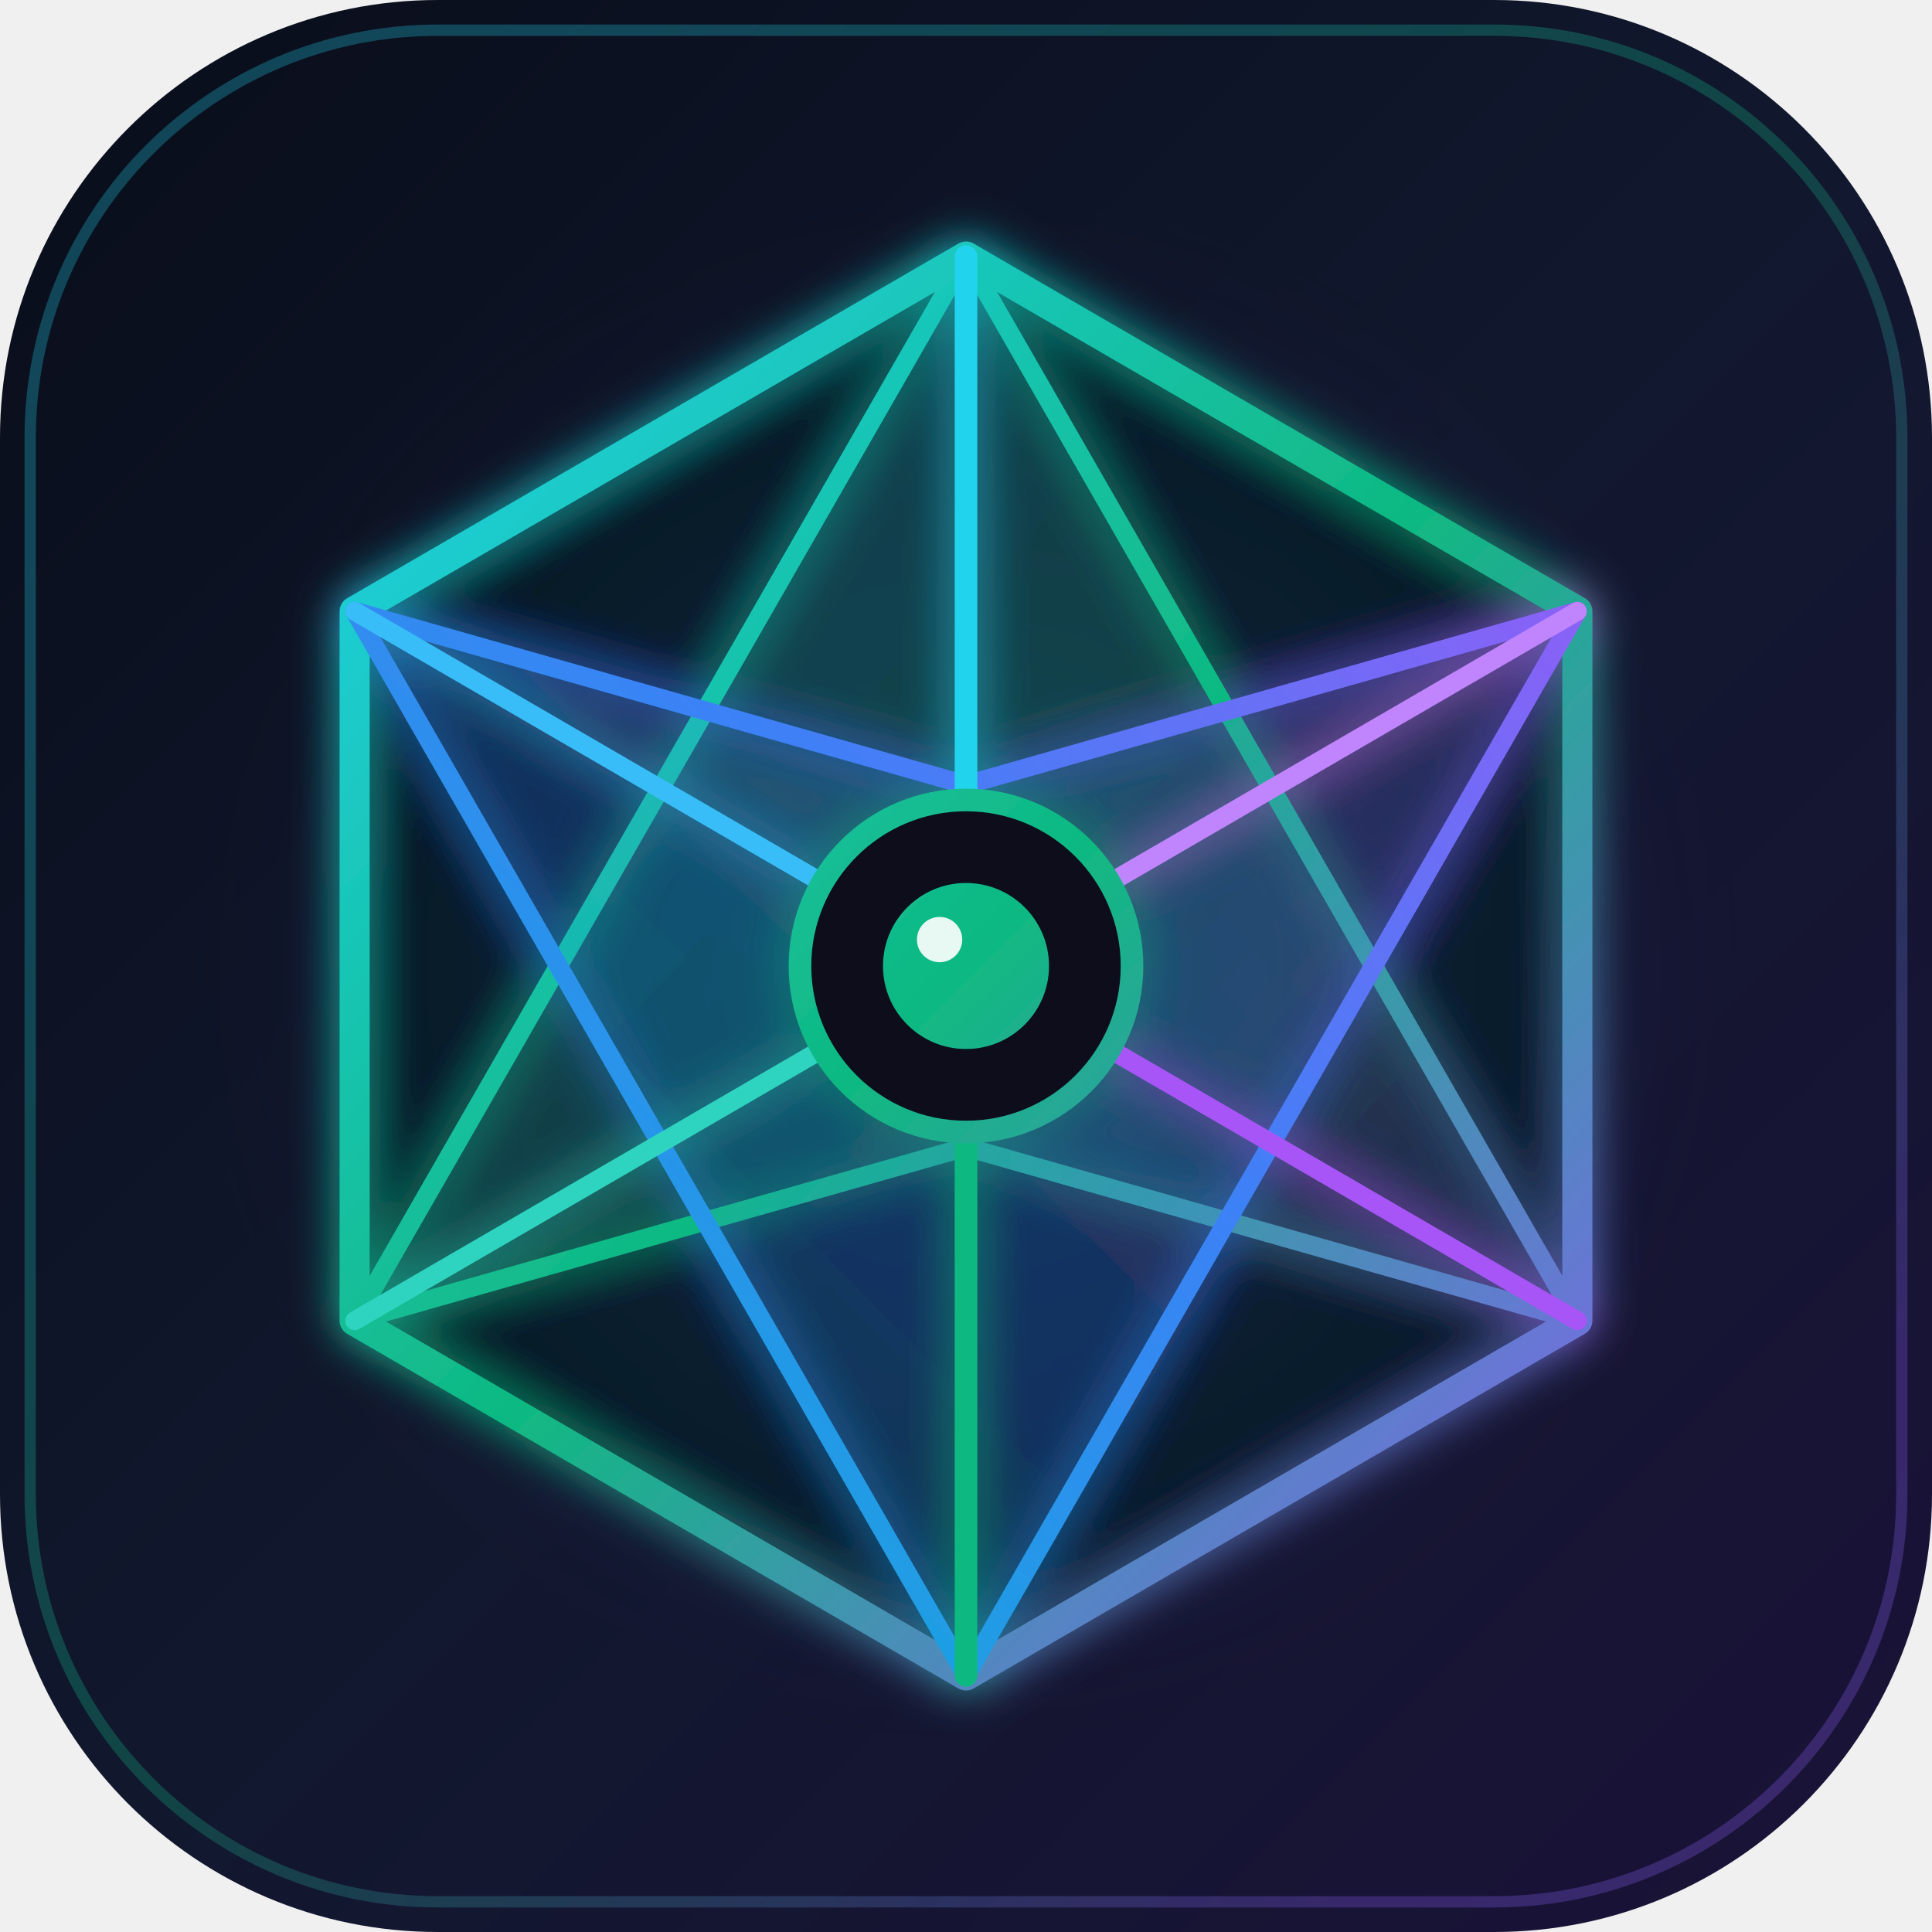
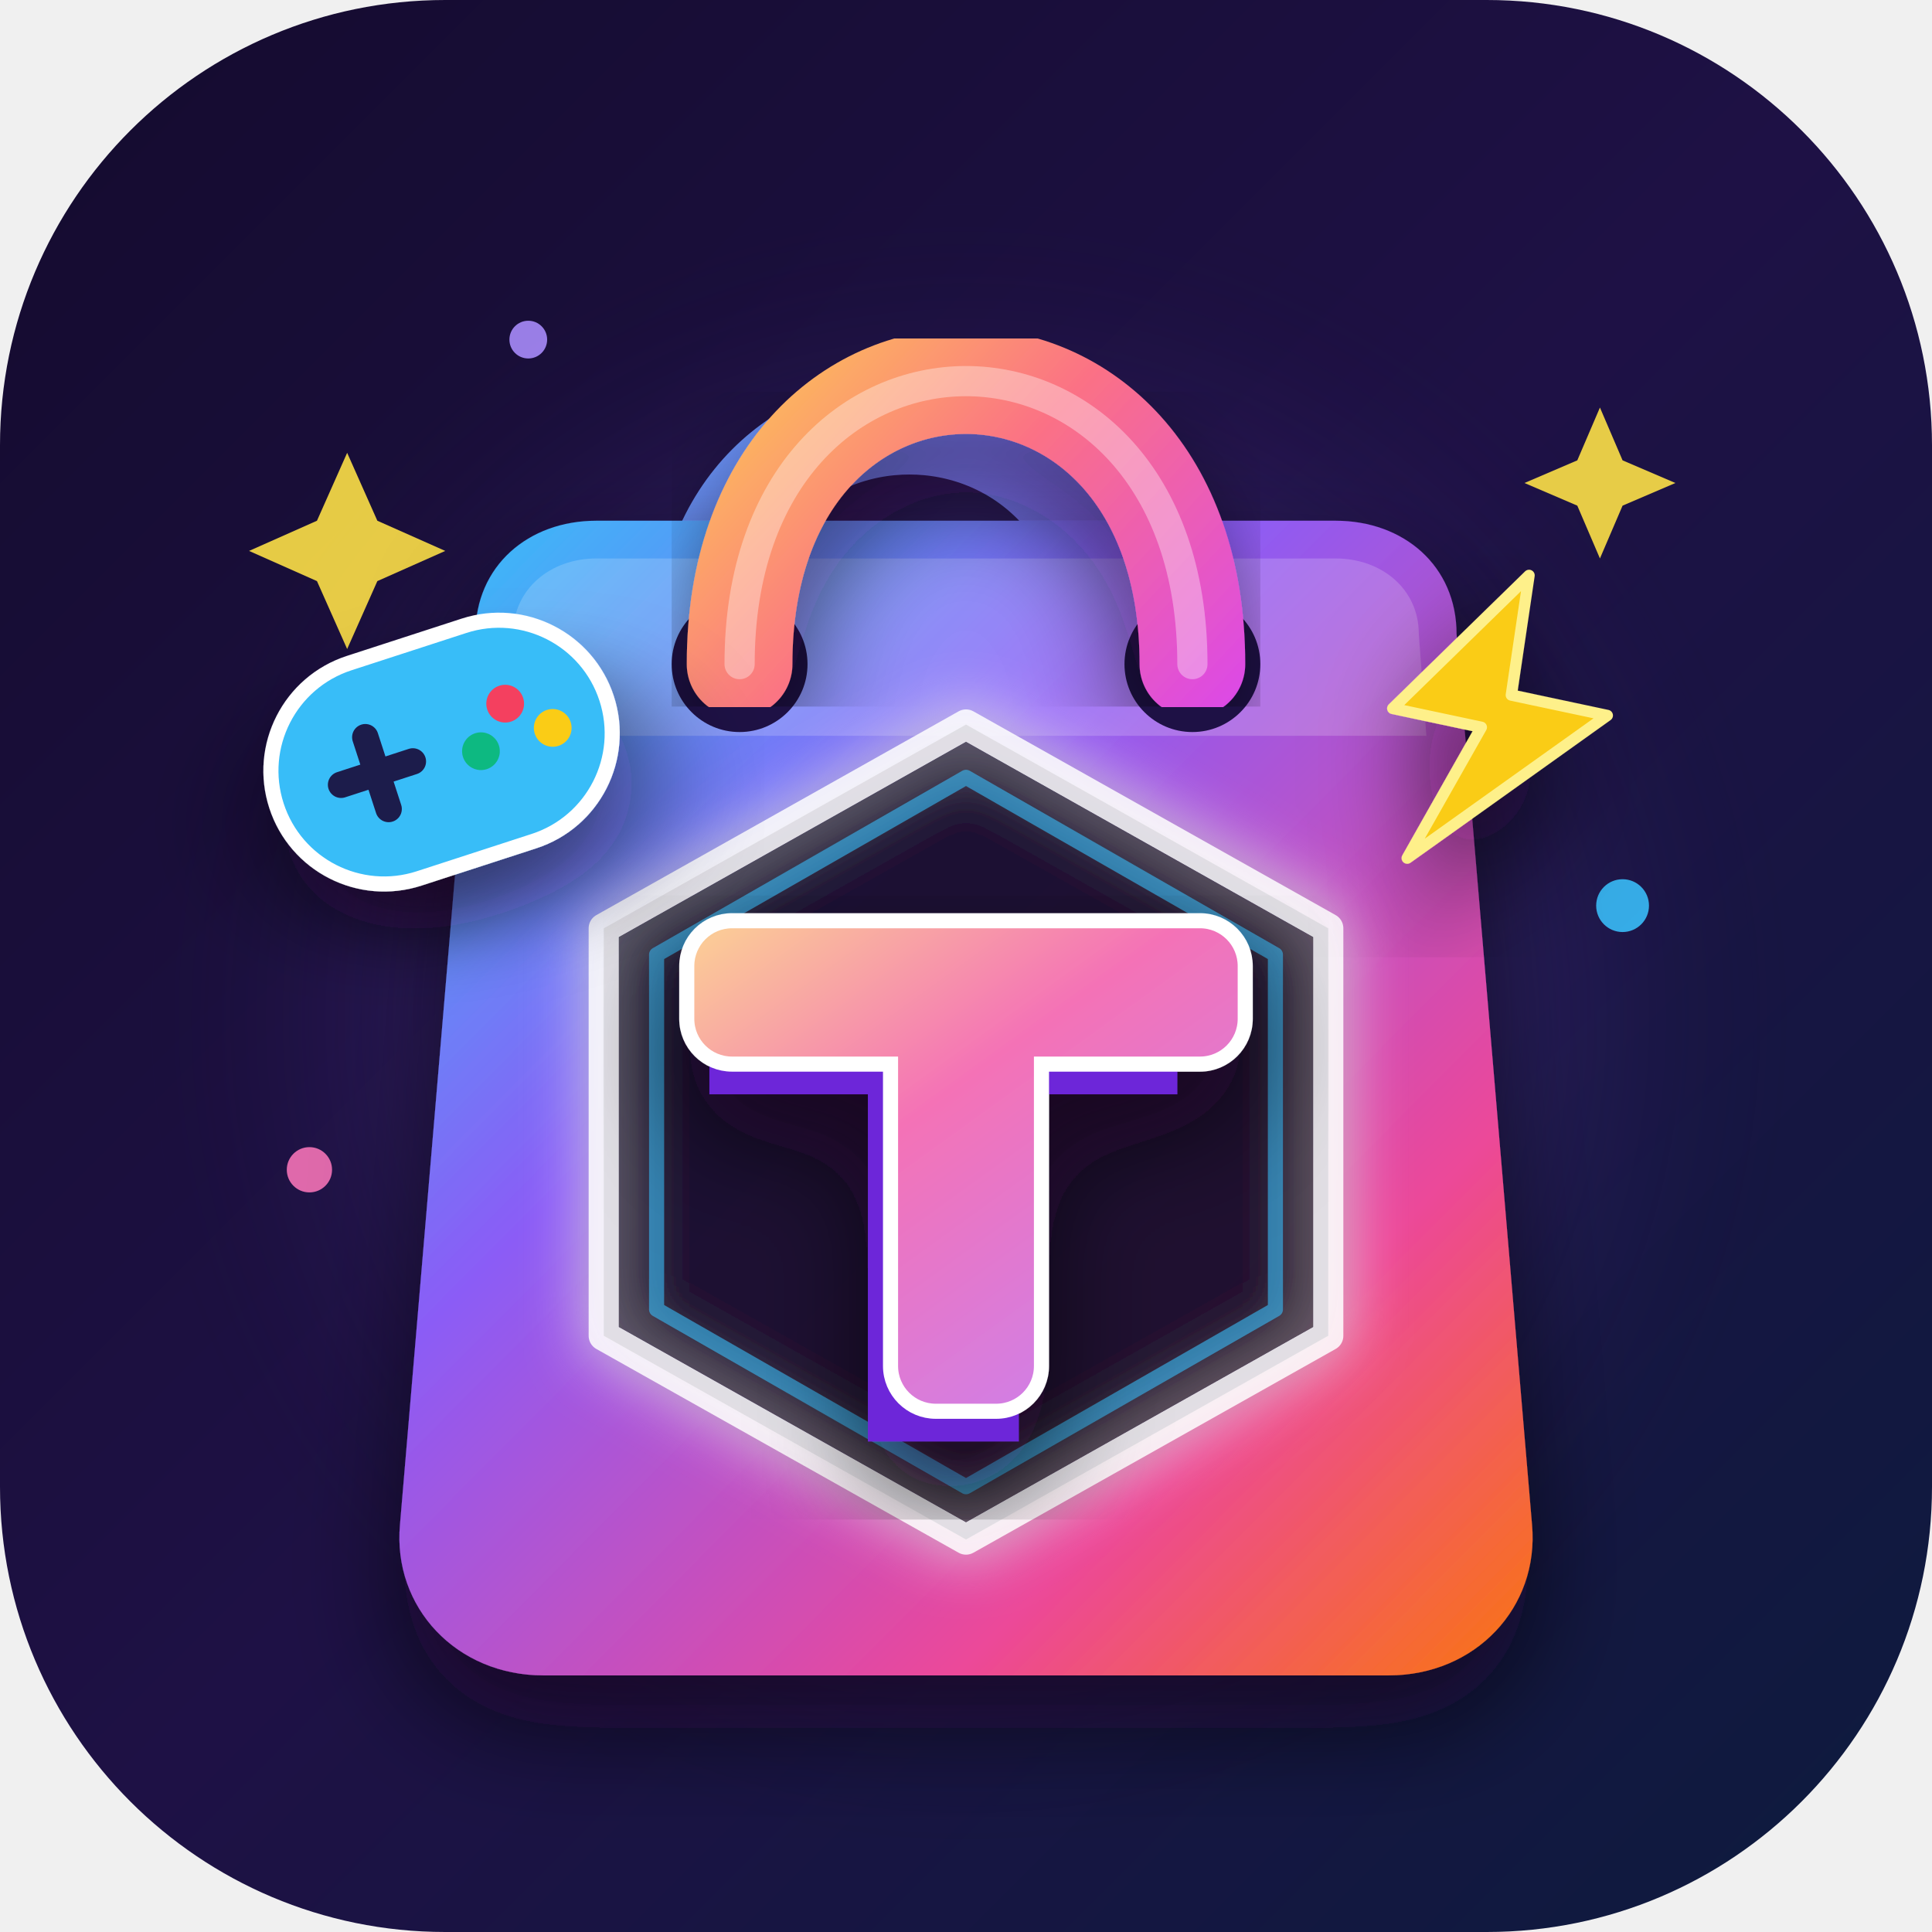
<svg xmlns="http://www.w3.org/2000/svg" viewBox="0 0 512 512" fill="none">
  <defs>
    <linearGradient id="bg" x1="0" y1="0" x2="512" y2="512" gradientUnits="userSpaceOnUse">
-       <stop offset="0%" stop-color="#090D1A" />
-       <stop offset="50%" stop-color="#11182E" />
-       <stop offset="100%" stop-color="#1A1238" />
+       <stop offset="0%" stop-color="#140B2E" />
+       <stop offset="50%" stop-color="#1E1145" />
+       <stop offset="100%" stop-color="#0D1B3E" />
    </linearGradient>
-     <linearGradient id="prismCyan" x1="80" y1="80" x2="432" y2="432" gradientUnits="userSpaceOnUse">
-       <stop offset="0%" stop-color="#22D3EE" />
-       <stop offset="50%" stop-color="#10B981" />
+     <radialGradient id="aura" cx="256" cy="270" r="220" gradientUnits="userSpaceOnUse">
+       <stop offset="0%" stop-color="#EC4899" stop-opacity="0.5" />
+       <stop offset="50%" stop-color="#8B5CF6" stop-opacity="0.25" />
+       <stop offset="100%" stop-color="#140B2E" stop-opacity="0" />
+     </radialGradient>
+     <linearGradient id="bagBody" x1="110" y1="150" x2="402" y2="440" gradientUnits="userSpaceOnUse">
+       <stop offset="0%" stop-color="#38BDF8" />
+       <stop offset="35%" stop-color="#8B5CF6" />
+       <stop offset="75%" stop-color="#EC4899" />
+       <stop offset="100%" stop-color="#F97316" />
+     </linearGradient>
+     <linearGradient id="handleBack" x1="180" y1="70" x2="310" y2="190" gradientUnits="userSpaceOnUse">
+       <stop offset="0%" stop-color="#60A5FA" />
      <stop offset="100%" stop-color="#8B5CF6" />
    </linearGradient>
-     <linearGradient id="prismViolet" x1="432" y1="80" x2="80" y2="432" gradientUnits="userSpaceOnUse">
-       <stop offset="0%" stop-color="#A855F7" />
-       <stop offset="50%" stop-color="#3B82F6" />
-       <stop offset="100%" stop-color="#06B6D4" />
+     <linearGradient id="handleFront" x1="190" y1="65" x2="330" y2="195" gradientUnits="userSpaceOnUse">
+       <stop offset="0%" stop-color="#FDE047" />
+       <stop offset="50%" stop-color="#FB7185" />
+       <stop offset="100%" stop-color="#D946EF" />
    </linearGradient>
-     <radialGradient id="glow" cx="256" cy="256" r="210" gradientUnits="userSpaceOnUse">
-       <stop offset="0%" stop-color="#06B6D4" stop-opacity="0.38" />
-       <stop offset="55%" stop-color="#8B5CF6" stop-opacity="0.16" />
-       <stop offset="100%" stop-color="#090D1A" stop-opacity="0" />
-     </radialGradient>
-     <filter id="neon" x="-20%" y="-20%" width="140%" height="140%">
-       <feGaussianBlur stdDeviation="6" result="blur" />
+     <linearGradient id="tGrad" x1="190" y1="210" x2="320" y2="390" gradientUnits="userSpaceOnUse">
+       <stop offset="0%" stop-color="#FEF08A" />
+       <stop offset="45%" stop-color="#F472B6" />
+       <stop offset="100%" stop-color="#C084FC" />
+     </linearGradient>
+     <filter id="shadow" x="-15%" y="-15%" width="130%" height="130%">
+       <feDropShadow dx="0" dy="14" stdDeviation="14" flood-color="#090418" flood-opacity="0.6" />
+     </filter>
+     <filter id="glow" x="-20%" y="-20%" width="140%" height="140%">
+       <feGaussianBlur stdDeviation="8" result="blur" />
      <feComposite in="SourceGraphic" in2="blur" operator="over" />
    </filter>
  </defs>
-   <rect width="512" height="512" rx="116" fill="url(#bg)" />
-   <rect x="8" y="8" width="496" height="496" rx="108" stroke="url(#prismCyan)" stroke-opacity="0.28" stroke-width="3" />
-   <circle cx="256" cy="256" r="210" fill="url(#glow)" />
-   <g filter="url(#neon)">
-     <polygon points="256,68 418,162 418,350 256,444 94,350 94,162" fill="#0F172A" fill-opacity="0.45" stroke="url(#prismCyan)" stroke-width="8" stroke-linejoin="round" />
-     <polygon points="256,68 337,209 418,350 256,304 94,350 175,209" fill="url(#prismCyan)" fill-opacity="0.16" stroke="url(#prismCyan)" stroke-width="5" stroke-linejoin="round" />
-     <polygon points="418,162 337,303 256,444 175,303 94,162 256,208" fill="url(#prismViolet)" fill-opacity="0.16" stroke="url(#prismViolet)" stroke-width="5" stroke-linejoin="round" />
-     <line x1="256" y1="68" x2="256" y2="212" stroke="#22D3EE" stroke-width="6" stroke-linecap="round" />
-     <line x1="256" y1="300" x2="256" y2="444" stroke="#10B981" stroke-width="6" stroke-linecap="round" />
-     <line x1="94" y1="162" x2="218" y2="234" stroke="#38BDF8" stroke-width="5" stroke-linecap="round" />
-     <line x1="294" y1="278" x2="418" y2="350" stroke="#A855F7" stroke-width="5" stroke-linecap="round" />
-     <line x1="418" y1="162" x2="294" y2="234" stroke="#C084FC" stroke-width="5" stroke-linecap="round" />
-     <line x1="218" y1="278" x2="94" y2="350" stroke="#2DD4BF" stroke-width="5" stroke-linecap="round" />
-     <circle cx="256" cy="256" r="44" fill="#090D1A" stroke="url(#prismCyan)" stroke-width="6" />
-     <circle cx="256" cy="256" r="22" fill="url(#prismCyan)" />
-     <circle cx="249" cy="249" r="6" fill="#FFFFFF" fill-opacity="0.9" />
+   <rect width="512" height="512" rx="118" fill="url(#bg)" />
+   <circle cx="256" cy="270" r="220" fill="url(#aura)" />
+   <g fill="#FDE047" opacity="0.9">
+     <path d="M92 120 L100 138 L118 146 L100 154 L92 172 L84 154 L66 146 L84 138 Z" />
+     <path d="M424 108 L430 122 L444 128 L430 134 L424 148 L418 134 L404 128 L418 122 Z" />
+     <circle cx="430" cy="240" r="7" fill="#38BDF8" />
+     <circle cx="82" cy="310" r="6" fill="#F472B6" />
+     <circle cx="140" cy="90" r="5" fill="#A78BFA" />
+   </g>
+   <path d="M186 175 C186 92, 296 92, 296 175" stroke="url(#handleBack)" stroke-width="26" stroke-linecap="round" />
+   <g filter="url(#shadow)">
+     <path d="M126 168 C126 150, 140 138, 158 138 L354 138 C372 138, 386 150, 386 168 L406 404 C408 426, 391 444, 368 444 L144 444 C121 444, 104 426, 106 404 Z" fill="url(#bagBody)" />
+     <path d="M136 168 C136 156, 146 148, 158 148 L354 148 C366 148, 376 156, 376 168 L378 195 L134 195 Z" fill="#FFFFFF" fill-opacity="0.18" />
+   </g>
+   <circle cx="196" cy="176" r="18" fill="#1E1145" />
+   <circle cx="316" cy="176" r="18" fill="#1E1145" />
+   <path d="M196 176 C196 76, 316 76, 316 176" stroke="url(#handleFront)" stroke-width="28" stroke-linecap="round" filter="url(#shadow)" />
+   <path d="M196 176 C196 76, 316 76, 316 176" stroke="#FFFFFF" stroke-opacity="0.35" stroke-width="8" stroke-linecap="round" />
+   <polygon points="256,192 352,246 352,354 256,408 160,354 160,246" fill="#13092B" fill-opacity="0.78" stroke="#FFFFFF" stroke-opacity="0.85" stroke-width="8" stroke-linejoin="round" filter="url(#glow)" />
+   <polygon points="256,206 338,253 338,347 256,394 174,347 174,253" fill="none" stroke="#38BDF8" stroke-opacity="0.6" stroke-width="4" stroke-linejoin="round" />
+   <g filter="url(#shadow)">
+     <path d="M194 244 H318 V282 H276 V374 H236 V282 H194 Z" fill="#6D28D9" transform="translate(-6, 8)" />
+     <path d="M194 244 H318 A12 12 0 0 1 330 256 V270 A12 12 0 0 1 318 282 H276 V362 A12 12 0 0 1 264 374 H248 A12 12 0 0 1 236 362 V282 H194 A12 12 0 0 1 182 270 V256 A12 12 0 0 1 194 244 Z" fill="url(#tGrad)" stroke="#FFFFFF" stroke-width="4" />
+   </g>
+   <g transform="translate(64, 185) rotate(-18)" filter="url(#shadow)">
+     <rect x="0" y="0" width="92" height="60" rx="30" fill="#38BDF8" stroke="#FFFFFF" stroke-width="4" />
+     <path d="M28 20 V40 M18 30 H38" stroke="#1E1B4B" stroke-width="7" stroke-linecap="round" />
+     <circle cx="66" cy="23" r="5" fill="#F43F5E" />
+     <circle cx="76" cy="33" r="5" fill="#FACC15" />
+     <circle cx="56" cy="33" r="5" fill="#10B981" />
+   </g>
+   <g transform="translate(370, 145) rotate(12)" filter="url(#shadow)">
+     <path d="M36 0 L8 42 H32 L20 80 L64 32 H38 Z" fill="#FACC15" stroke="#FEF08A" stroke-width="3" stroke-linejoin="round" />
  </g>
</svg>
